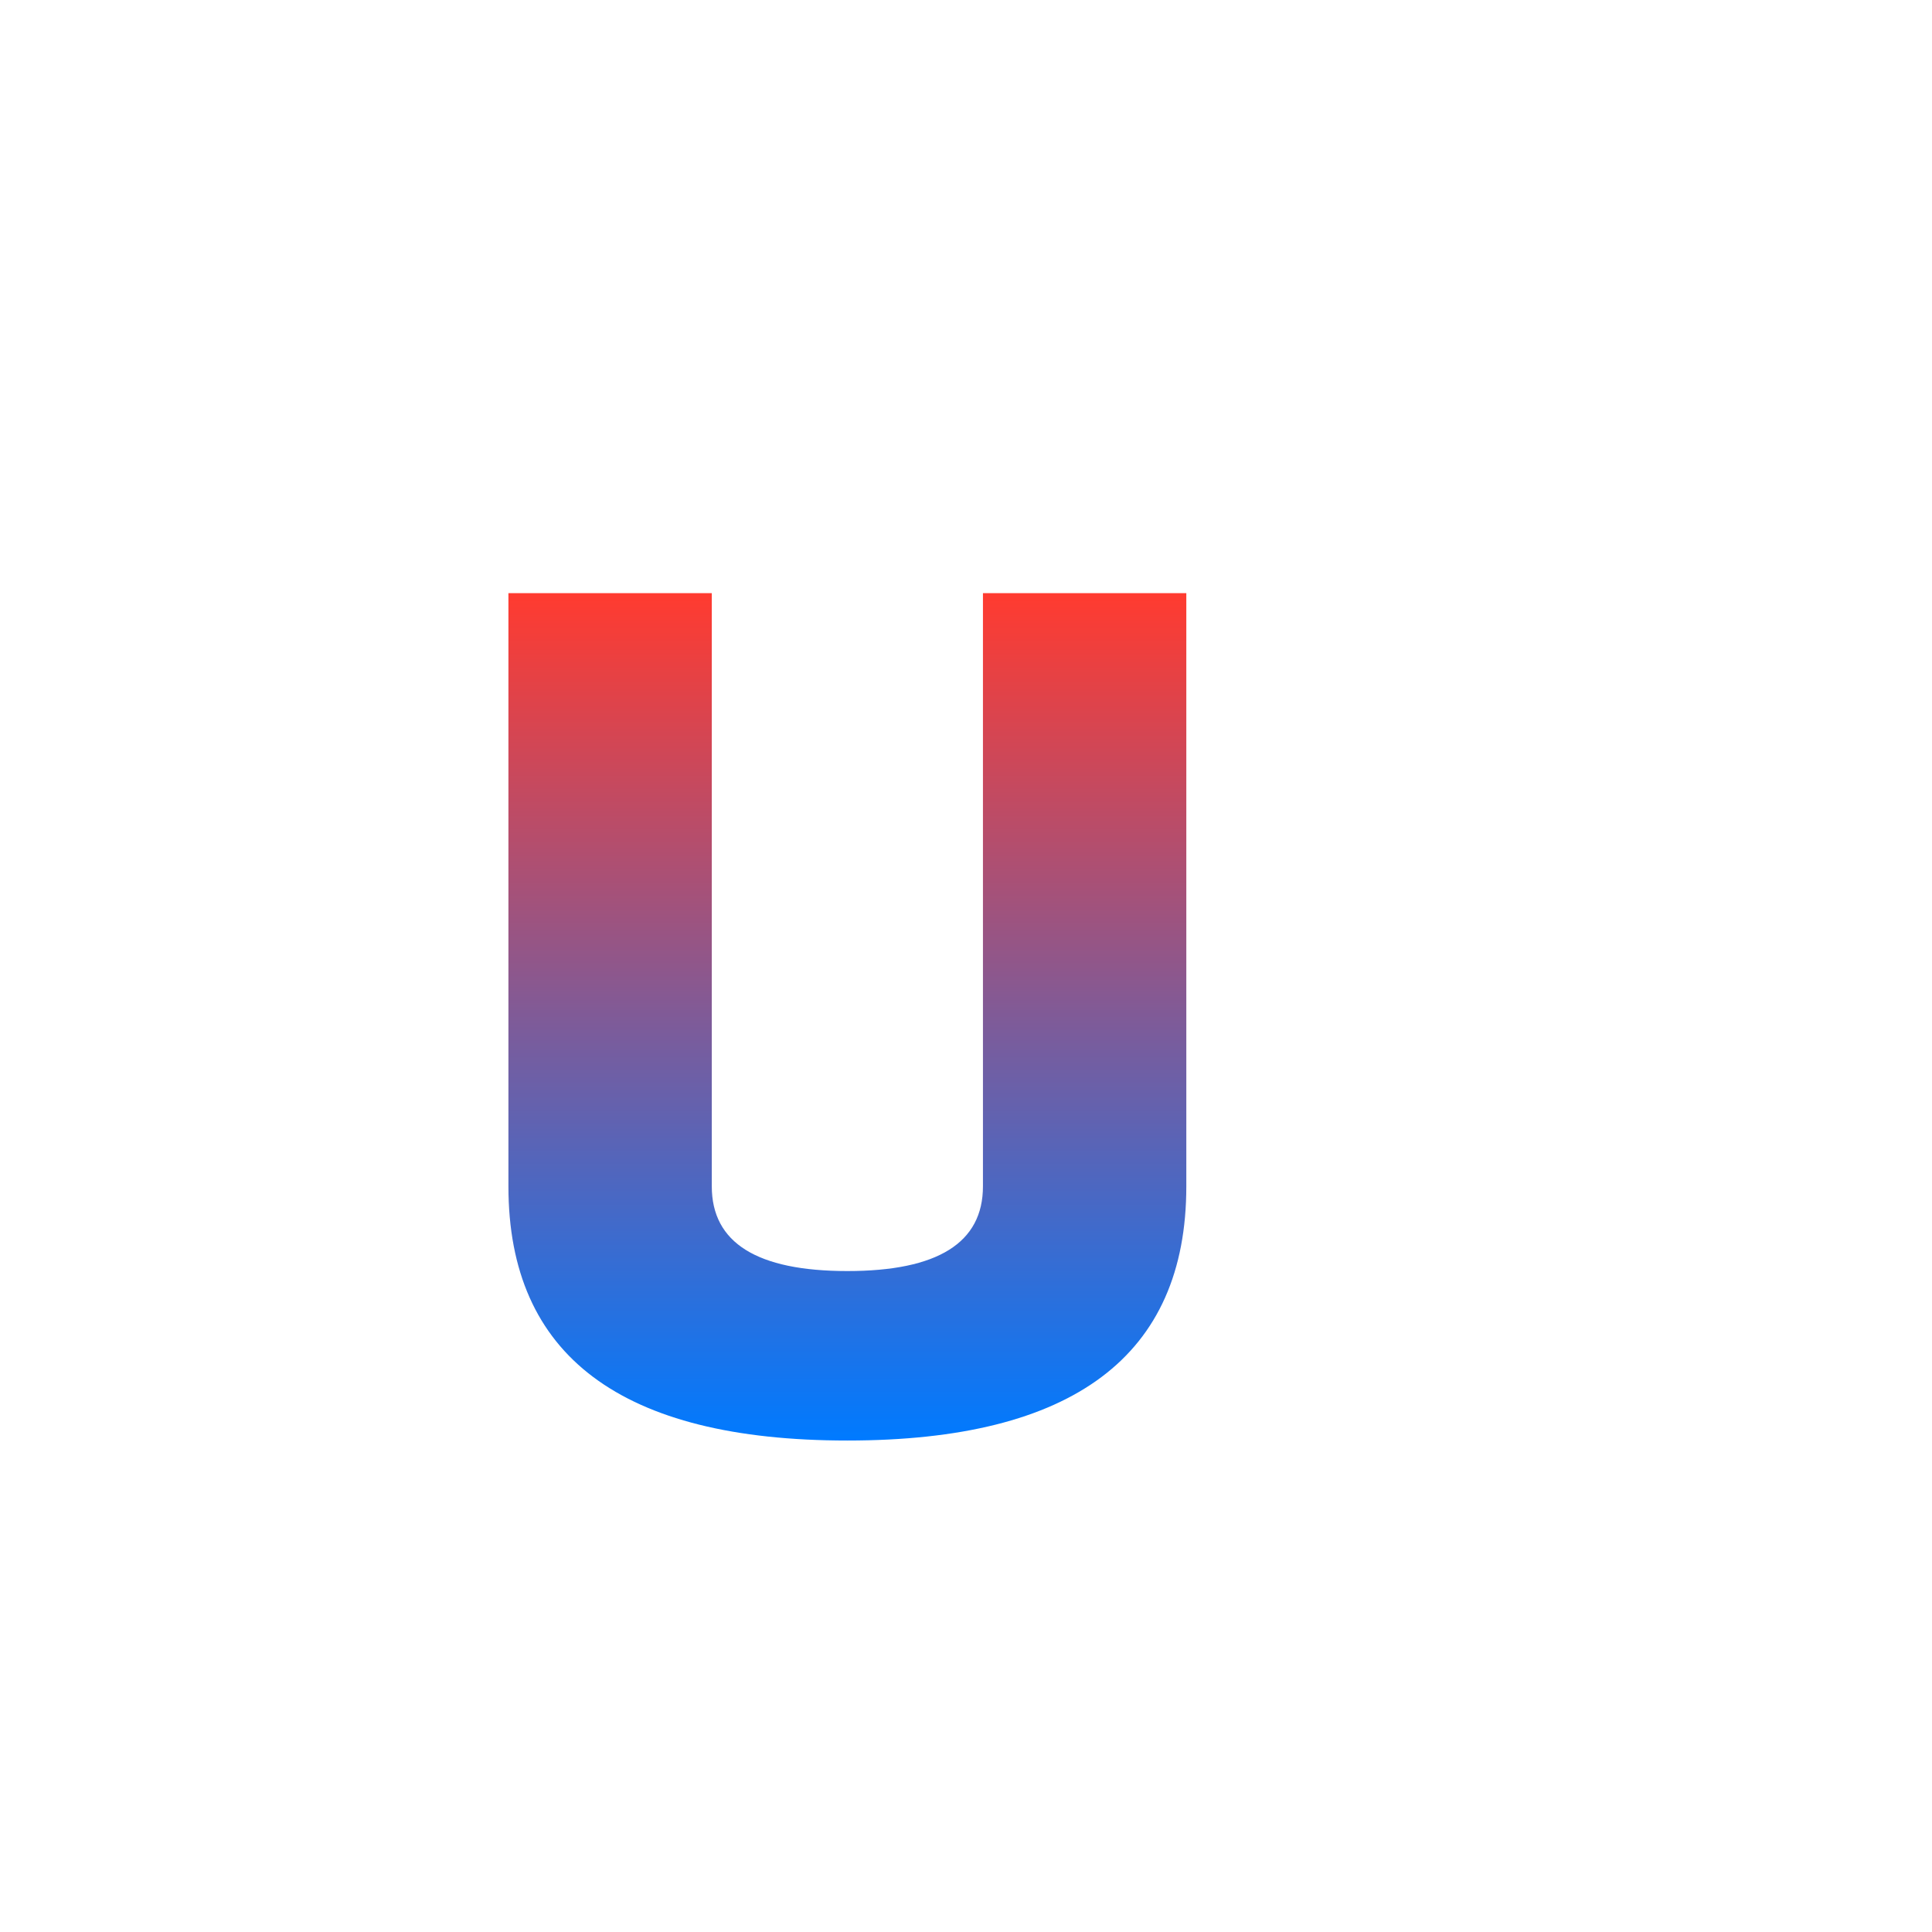
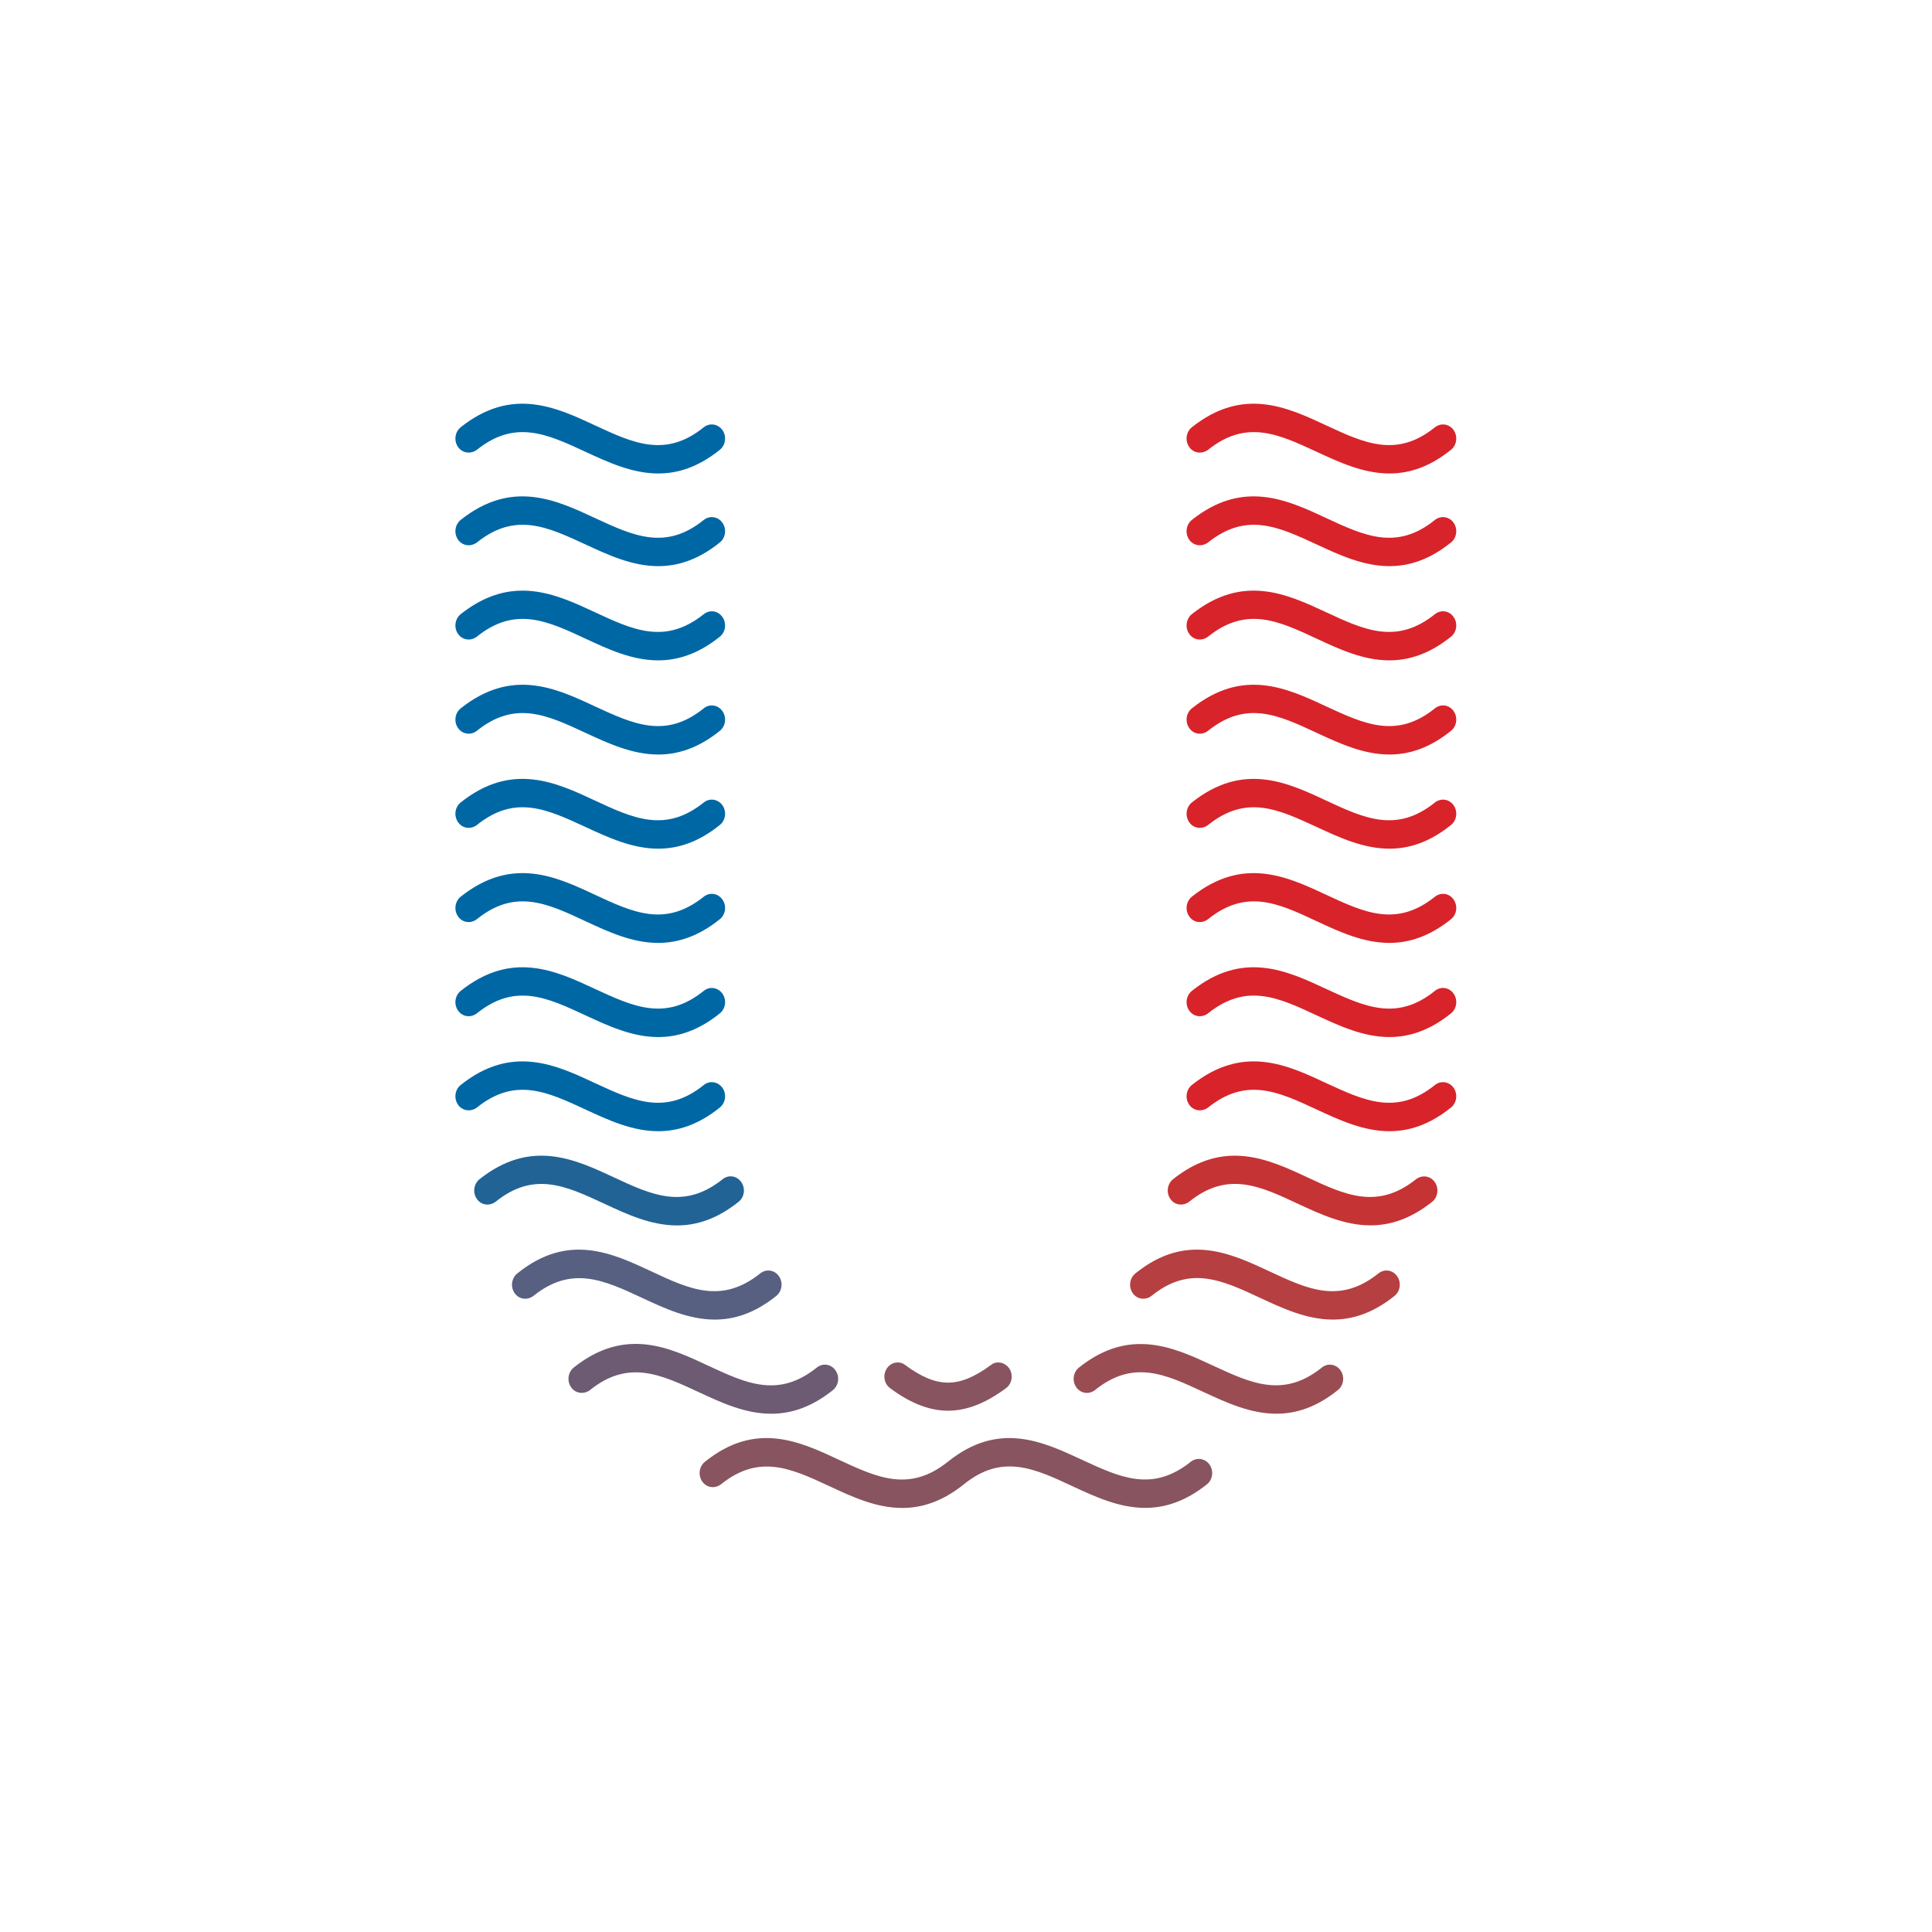
- <svg xmlns="http://www.w3.org/2000/svg" width="456" height="456" viewBox="0 0 456 456">
-   <defs>
-     <linearGradient id="grad" x1="0%" y1="0%" x2="0%" y2="100%">
-       <stop offset="0%" stop-color="#ff3b30" />
-       <stop offset="100%" stop-color="#007aff" />
-     </linearGradient>
-   </defs>
-   <path d="M120,140               L120,280               Q120,340 200,340               Q280,340 280,280               L280,140              L232,140              L232,280              Q232,300 200,300              Q168,300 168,280              L168,140              Z" fill="url(#grad)" />
+ <svg xmlns="http://www.w3.org/2000/svg" width="128" height="128" viewBox="-30 -30 190 190">
+   <g transform="matrix(0.6376829,0,0,0.6776138,-8541.152,-6736.319)">
+     <path d="m13493.205,10101.702c2.863,0 5.786,-1.071 8.93,-3.264c0.941,-0.641 1.161,-1.922 0.52,-2.853c-0.661,-0.931 -1.982,-1.171 -2.843,-0.511c-4.925,3.404 -8.289,3.404 -13.214,0c-0.901,-0.66 -2.202,-0.42 -2.843,0.511c-0.64,0.931 -0.42,2.212 0.521,2.853c3.143,2.193 6.066,3.264 8.93,3.264z" fill="#87545f" />
+     <path d="m13533.288,9975.706c5.927,-4.465 10.832,-2.312 16.778,0.28c3.463,1.512 7.188,3.143 11.212,3.143c2.983,0 6.147,-0.901 9.49,-3.434c0.901,-0.681 1.081,-1.962 0.4,-2.873c-0.681,-0.911 -1.982,-1.071 -2.883,-0.39c-5.887,4.465 -10.852,2.303 -16.778,-0.29c-6.006,-2.633 -12.814,-5.626 -20.702,0.28c-0.901,0.681 -1.081,1.972 -0.4,2.873c0.681,0.911 1.942,1.041 2.883,0.41z" fill="#d8232a" />
+     <path d="m13568.286,9986.107c-5.927,4.455 -10.872,2.293 -16.798,-0.3c-6.006,-2.632 -12.814,-5.596 -20.682,0.29c-0.901,0.691 -1.081,1.972 -0.4,2.873c0.681,0.911 1.942,1.061 2.883,0.4c5.927,-4.475 10.852,-2.312 16.758,0.28c3.464,1.522 7.188,3.153 11.212,3.153c3.003,0 6.167,-0.911 9.51,-3.433c0.901,-0.681 1.081,-1.963 0.4,-2.863c-0.681,-0.941 -1.982,-1.081 -2.883,-0.4z" fill="#d8232a" />
+     <path d="m13568.286,9999.772c-5.887,4.455 -10.832,2.292 -16.798,-0.3c-6.006,-2.643 -12.814,-5.606 -20.682,0.3c-0.901,0.681 -1.081,1.962 -0.4,2.863c0.681,0.911 1.942,1.071 2.883,0.4c5.927,-4.475 10.832,-2.313 16.778,0.29c3.463,1.511 7.188,3.143 11.212,3.143c2.983,0 6.147,-0.901 9.49,-3.434c0.901,-0.681 1.081,-1.962 0.4,-2.873c-0.681,-0.921 -1.982,-1.081 -2.883,-0.39z" fill="#d8232a" />
+     <path d="m13568.286,10013.437c-5.887,4.445 -10.852,2.313 -16.778,-0.29c-6.006,-2.643 -12.814,-5.626 -20.702,0.281c-0.901,0.68 -1.081,1.972 -0.4,2.873c0.681,0.921 1.942,1.061 2.883,0.41c5.927,-4.485 10.832,-2.303 16.778,0.28c3.463,1.512 7.188,3.143 11.212,3.143c2.983,0 6.147,-0.901 9.49,-3.434c0.901,-0.681 1.081,-1.962 0.4,-2.873c-0.681,-0.911 -1.982,-1.071 -2.883,-0.391z" fill="#d8232a" />
+     <path d="m13568.286,10027.112c-5.927,4.465 -10.872,2.292 -16.798,-0.3c-6.006,-2.643 -12.814,-5.606 -20.682,0.29c-0.901,0.691 -1.081,1.972 -0.4,2.873c0.681,0.921 1.942,1.061 2.883,0.4c5.927,-4.485 10.852,-2.323 16.758,0.28c3.464,1.522 7.188,3.153 11.212,3.153c3.003,0 6.167,-0.911 9.51,-3.434c0.901,-0.68 1.081,-1.962 0.4,-2.863c-0.681,-0.931 -1.982,-1.081 -2.883,-0.4z" fill="#d8232a" />
+     <path d="m13568.286,10040.776c-5.887,4.455 -10.832,2.292 -16.798,-0.3c-6.006,-2.633 -12.814,-5.616 -20.682,0.3c-0.901,0.681 -1.081,1.962 -0.4,2.863c0.681,0.911 1.942,1.071 2.883,0.4c5.927,-4.465 10.832,-2.322 16.778,0.29c3.463,1.512 7.188,3.144 11.212,3.144c2.983,0 6.147,-0.901 9.49,-3.434c0.901,-0.681 1.081,-1.962 0.4,-2.873c-0.681,-0.911 -1.982,-1.091 -2.883,-0.391z" fill="#d8232a" />
+     <path d="m13568.286,10054.441c-5.887,4.455 -10.852,2.292 -16.778,-0.29c-6.006,-2.643 -12.814,-5.636 -20.702,0.281c-0.901,0.68 -1.081,1.972 -0.4,2.873c0.681,0.901 1.942,1.051 2.883,0.41c5.927,-4.475 10.832,-2.323 16.778,0.28c3.463,1.512 7.188,3.143 11.212,3.143c2.983,0 6.147,-0.901 9.49,-3.434c0.901,-0.681 1.081,-1.962 0.4,-2.873c-0.681,-0.901 -1.982,-1.081 -2.883,-0.39z" fill="#d8232a" />
+     <path d="m13565.382,10068.106c-5.946,4.455 -10.892,2.312 -16.798,-0.29c-6.007,-2.633 -12.814,-5.596 -20.683,0.29c-0.901,0.691 -1.081,1.972 -0.4,2.873c0.681,0.921 1.962,1.051 2.883,0.4c5.906,-4.485 10.852,-2.322 16.778,0.29c3.444,1.512 7.168,3.133 11.192,3.133c2.983,0 6.147,-0.901 9.51,-3.414c0.901,-0.68 1.081,-1.972 0.4,-2.873c-0.701,-0.931 -1.982,-1.061 -2.883,-0.41z" fill="#c63335" />
+     <path d="m13559.576,10081.78c-5.946,4.465 -10.872,2.303 -16.778,-0.29c-6.047,-2.652 -12.874,-5.676 -20.702,0.29c-0.901,0.681 -1.081,1.962 -0.4,2.873c0.681,0.901 1.942,1.051 2.883,0.39c5.866,-4.485 10.832,-2.322 16.798,0.3c3.444,1.512 7.148,3.133 11.172,3.133c3.003,0 6.147,-0.901 9.51,-3.433c0.901,-0.681 1.081,-1.962 0.4,-2.863c-0.701,-0.941 -1.982,-1.081 -2.883,-0.4z" fill="#b53f41" />
+     <path d="m13550.847,10095.445c-5.907,4.445 -10.832,2.302 -16.738,-0.27c-6.046,-2.653 -12.874,-5.636 -20.722,0.27c-0.901,0.681 -1.081,1.962 -0.4,2.863c0.681,0.911 1.962,1.071 2.883,0.4c5.907,-4.485 10.852,-2.302 16.758,0.29c3.463,1.511 7.188,3.143 11.212,3.143c2.983,0 6.147,-0.901 9.49,-3.434c0.901,-0.681 1.081,-1.962 0.4,-2.873c-0.701,-0.911 -1.982,-1.081 -2.883,-0.39z" fill="#994d53" />
+     <path d="m13420.527,9975.706c5.906,-4.465 10.832,-2.312 16.778,0.28c3.464,1.512 7.188,3.143 11.212,3.143c2.983,0 6.147,-0.901 9.49,-3.434c0.901,-0.681 1.081,-1.962 0.4,-2.873c-0.701,-0.911 -1.982,-1.071 -2.883,-0.39c-5.886,4.465 -10.852,2.303 -16.778,-0.29c-6.006,-2.633 -12.834,-5.626 -20.702,0.28c-0.901,0.681 -1.081,1.972 -0.4,2.873c0.68,0.911 1.962,1.041 2.883,0.41z" fill="#0067a5" />
+     <path d="m13420.527,9989.371c5.906,-4.475 10.852,-2.312 16.758,0.28c3.464,1.522 7.188,3.153 11.212,3.153c3.003,0 6.167,-0.911 9.51,-3.433c0.901,-0.681 1.081,-1.963 0.4,-2.863c-0.701,-0.941 -1.982,-1.081 -2.883,-0.4c-5.946,4.455 -10.872,2.293 -16.798,-0.3c-6.006,-2.632 -12.794,-5.596 -20.682,0.29c-0.901,0.691 -1.081,1.972 -0.4,2.873c0.68,0.911 1.962,1.061 2.883,0.4z" fill="#0067a5" />
+     <path d="m13533.288,9962.258c5.927,-4.465 10.832,-2.312 16.778,0.28c3.463,1.511 7.188,3.143 11.212,3.143c2.983,0 6.147,-0.901 9.49,-3.434c0.901,-0.681 1.081,-1.962 0.4,-2.873c-0.681,-0.911 -1.982,-1.071 -2.883,-0.391c-5.887,4.465 -10.852,2.303 -16.778,-0.29c-6.006,-2.633 -12.814,-5.626 -20.702,0.28c-0.901,0.681 -1.081,1.972 -0.4,2.873c0.681,0.911 1.942,1.041 2.883,0.41z" fill="#d8232a" />
+     <path d="m13420.527,9962.258c5.906,-4.465 10.832,-2.312 16.778,0.28c3.464,1.511 7.188,3.143 11.212,3.143c2.983,0 6.147,-0.901 9.49,-3.434c0.901,-0.681 1.081,-1.962 0.4,-2.873c-0.701,-0.911 -1.982,-1.071 -2.883,-0.391c-5.886,4.465 -10.852,2.303 -16.778,-0.29c-6.006,-2.633 -12.834,-5.626 -20.702,0.28c-0.901,0.681 -1.081,1.972 -0.4,2.873c0.68,0.911 1.962,1.041 2.883,0.41z" fill="#0067a5" />
+     <path d="m13420.527,10003.036c5.906,-4.475 10.832,-2.313 16.778,0.29c3.464,1.511 7.188,3.143 11.212,3.143c2.983,0 6.147,-0.901 9.49,-3.434c0.901,-0.681 1.081,-1.962 0.4,-2.873c-0.701,-0.921 -1.982,-1.081 -2.883,-0.39c-5.886,4.455 -10.831,2.292 -16.798,-0.3c-6.006,-2.643 -12.794,-5.606 -20.682,0.3c-0.901,0.681 -1.081,1.962 -0.4,2.863c0.68,0.911 1.962,1.071 2.883,0.4z" fill="#0067a5" />
+     <path d="m13420.527,10016.71c5.906,-4.485 10.832,-2.303 16.778,0.28c3.464,1.512 7.188,3.143 11.212,3.143c2.983,0 6.147,-0.901 9.49,-3.434c0.901,-0.681 1.081,-1.962 0.4,-2.873c-0.701,-0.911 -1.982,-1.071 -2.883,-0.391c-5.886,4.445 -10.852,2.313 -16.778,-0.29c-6.006,-2.643 -12.834,-5.626 -20.702,0.281c-0.901,0.68 -1.081,1.972 -0.4,2.873c0.68,0.921 1.962,1.061 2.883,0.41z" fill="#0067a5" />
+     <path d="m13420.527,10030.375c5.906,-4.485 10.852,-2.323 16.758,0.28c3.464,1.522 7.188,3.153 11.212,3.153c3.003,0 6.167,-0.911 9.51,-3.434c0.901,-0.68 1.081,-1.962 0.4,-2.863c-0.701,-0.931 -1.982,-1.081 -2.883,-0.4c-5.946,4.465 -10.872,2.292 -16.798,-0.3c-6.006,-2.643 -12.794,-5.606 -20.682,0.29c-0.901,0.691 -1.081,1.972 -0.4,2.873c0.68,0.921 1.962,1.061 2.883,0.4z" fill="#0067a5" />
+     <path d="m13420.527,10044.04c5.906,-4.465 10.832,-2.322 16.778,0.29c3.464,1.512 7.188,3.144 11.212,3.144c2.983,0 6.147,-0.901 9.49,-3.434c0.901,-0.681 1.081,-1.962 0.4,-2.873c-0.701,-0.911 -1.982,-1.091 -2.883,-0.391c-5.886,4.455 -10.831,2.292 -16.798,-0.3c-6.006,-2.633 -12.794,-5.616 -20.682,0.3c-0.901,0.681 -1.081,1.962 -0.4,2.863c0.68,0.911 1.962,1.071 2.883,0.4z" fill="#0067a5" />
+     <path d="m13437.305,10057.995c3.464,1.512 7.188,3.143 11.212,3.143c2.983,0 6.147,-0.901 9.49,-3.434c0.901,-0.681 1.081,-1.962 0.4,-2.873c-0.701,-0.901 -1.982,-1.081 -2.883,-0.39c-5.886,4.455 -10.852,2.292 -16.778,-0.29c-6.006,-2.643 -12.834,-5.636 -20.702,0.281c-0.901,0.68 -1.081,1.972 -0.4,2.873c0.68,0.901 1.962,1.051 2.883,0.41c5.906,-4.475 10.832,-2.323 16.778,0.28z" fill="#0067a5" />
+     <path d="m13440.188,10071.659c3.464,1.522 7.188,3.153 11.212,3.153c3.003,0 6.167,-0.911 9.51,-3.434c0.901,-0.68 1.081,-1.962 0.4,-2.863c-0.7,-0.931 -1.982,-1.091 -2.883,-0.4c-5.926,4.445 -10.892,2.302 -16.798,-0.3c-6.007,-2.633 -12.794,-5.596 -20.682,0.29c-0.901,0.691 -1.081,1.972 -0.4,2.873c0.681,0.921 1.962,1.051 2.883,0.4c5.906,-4.485 10.852,-2.302 16.758,0.281z" fill="#216395" />
+     <path d="m13446.014,10085.324c3.464,1.522 7.188,3.153 11.212,3.153c2.983,0 6.147,-0.901 9.49,-3.433c0.901,-0.681 1.081,-1.962 0.4,-2.873c-0.7,-0.931 -1.982,-1.071 -2.883,-0.39c-5.906,4.445 -10.852,2.323 -16.758,-0.29c-6.047,-2.652 -12.854,-5.676 -20.702,0.29c-0.901,0.681 -1.081,1.962 -0.4,2.873c0.681,0.901 1.962,1.051 2.883,0.39c5.906,-4.455 10.852,-2.312 16.758,0.28z" fill="#576080" />
+     <path d="m13475.446,10098.719c0.901,-0.691 1.081,-1.972 0.4,-2.873c-0.701,-0.941 -1.982,-1.091 -2.883,-0.4c-5.946,4.465 -10.852,2.302 -16.778,-0.29c-6.006,-2.653 -12.814,-5.636 -20.702,0.28c-0.901,0.681 -1.081,1.972 -0.4,2.873c0.66,0.911 1.962,1.051 2.883,0.411c5.906,-4.475 10.852,-2.313 16.798,0.29c3.443,1.512 7.147,3.133 11.172,3.133c3.003,0 6.147,-0.901 9.51,-3.424z" fill="#6c5b72" />
+     <path d="m13530.645,10109.11c-5.946,4.465 -10.852,2.292 -16.778,-0.28c-6.047,-2.643 -12.854,-5.666 -20.702,0.29c-5.927,4.455 -10.872,2.292 -16.758,-0.28c-6.046,-2.663 -12.854,-5.676 -20.702,0.28c-0.901,0.68 -1.081,1.962 -0.4,2.873c0.681,0.901 1.942,1.061 2.883,0.39c5.887,-4.455 10.832,-2.312 16.738,0.281c3.463,1.522 7.187,3.153 11.212,3.153c3.003,0 6.166,-0.911 9.51,-3.434c5.866,-4.474 10.832,-2.332 16.778,0.29c3.444,1.512 7.168,3.133 11.192,3.133c2.983,0 6.147,-0.901 9.51,-3.414c0.901,-0.681 1.081,-1.972 0.4,-2.873c-0.701,-0.921 -1.982,-1.071 -2.883,-0.41z" fill="#87545f" />
+   </g>
</svg>
